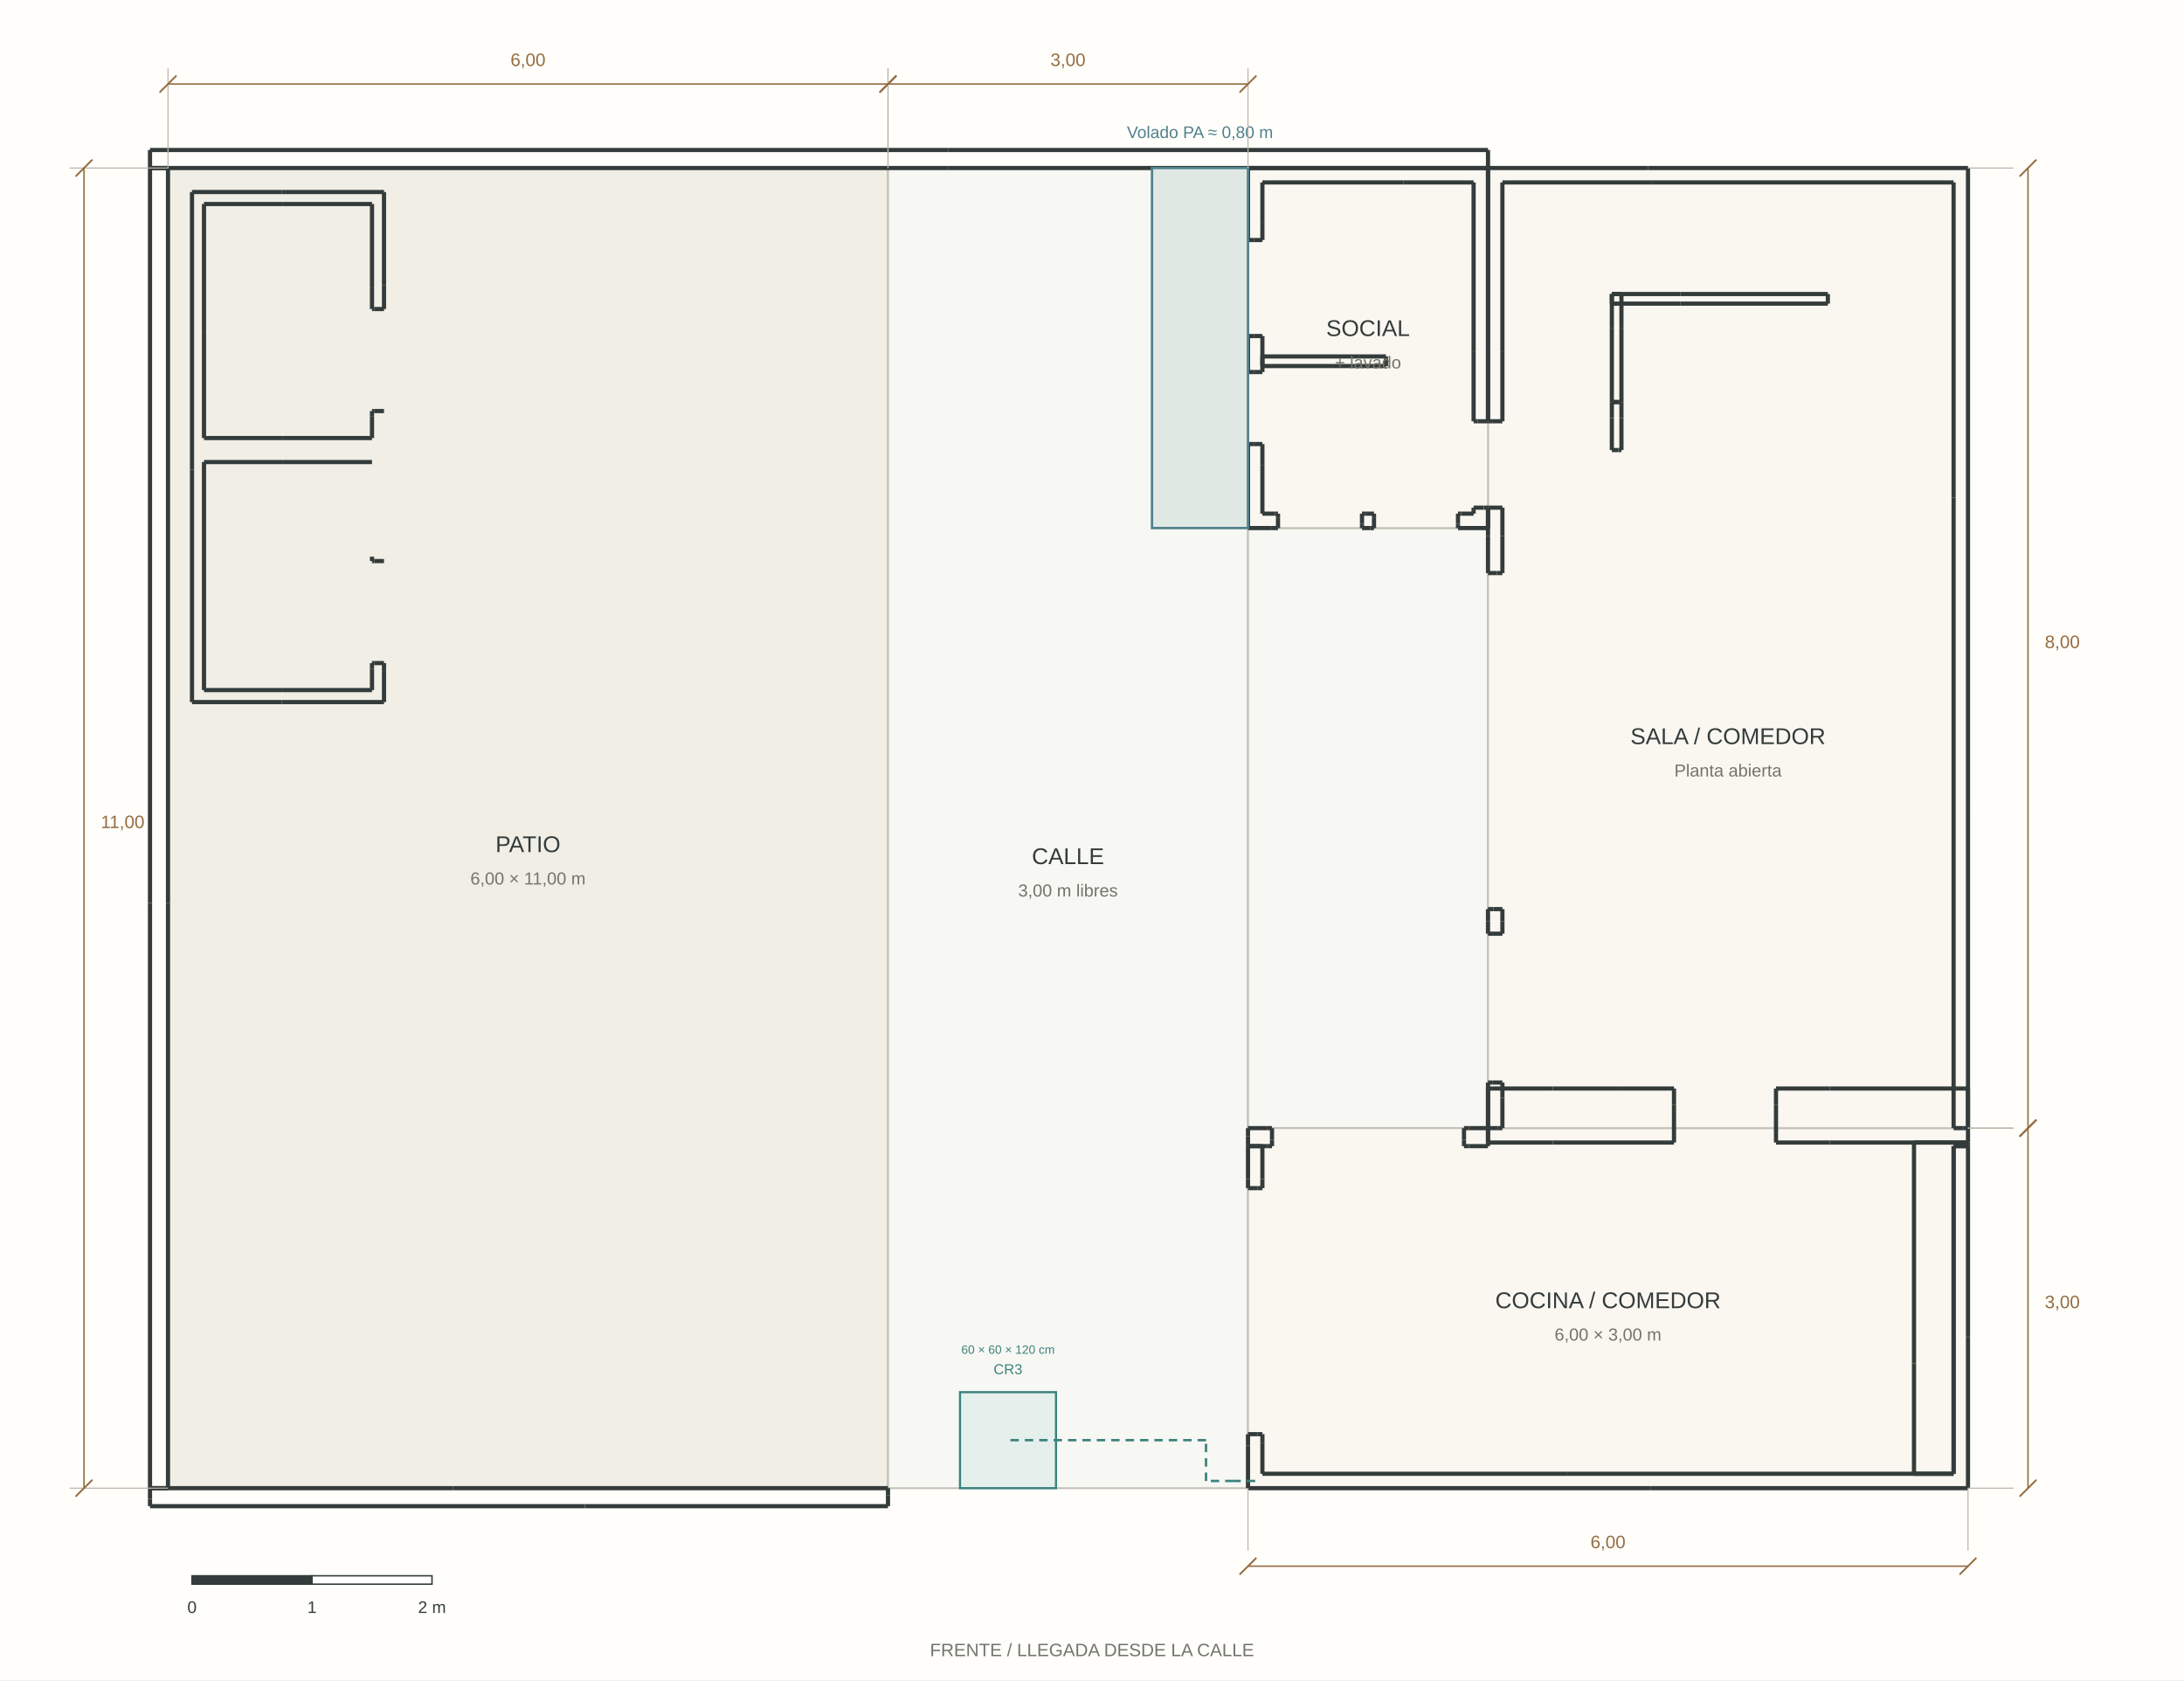
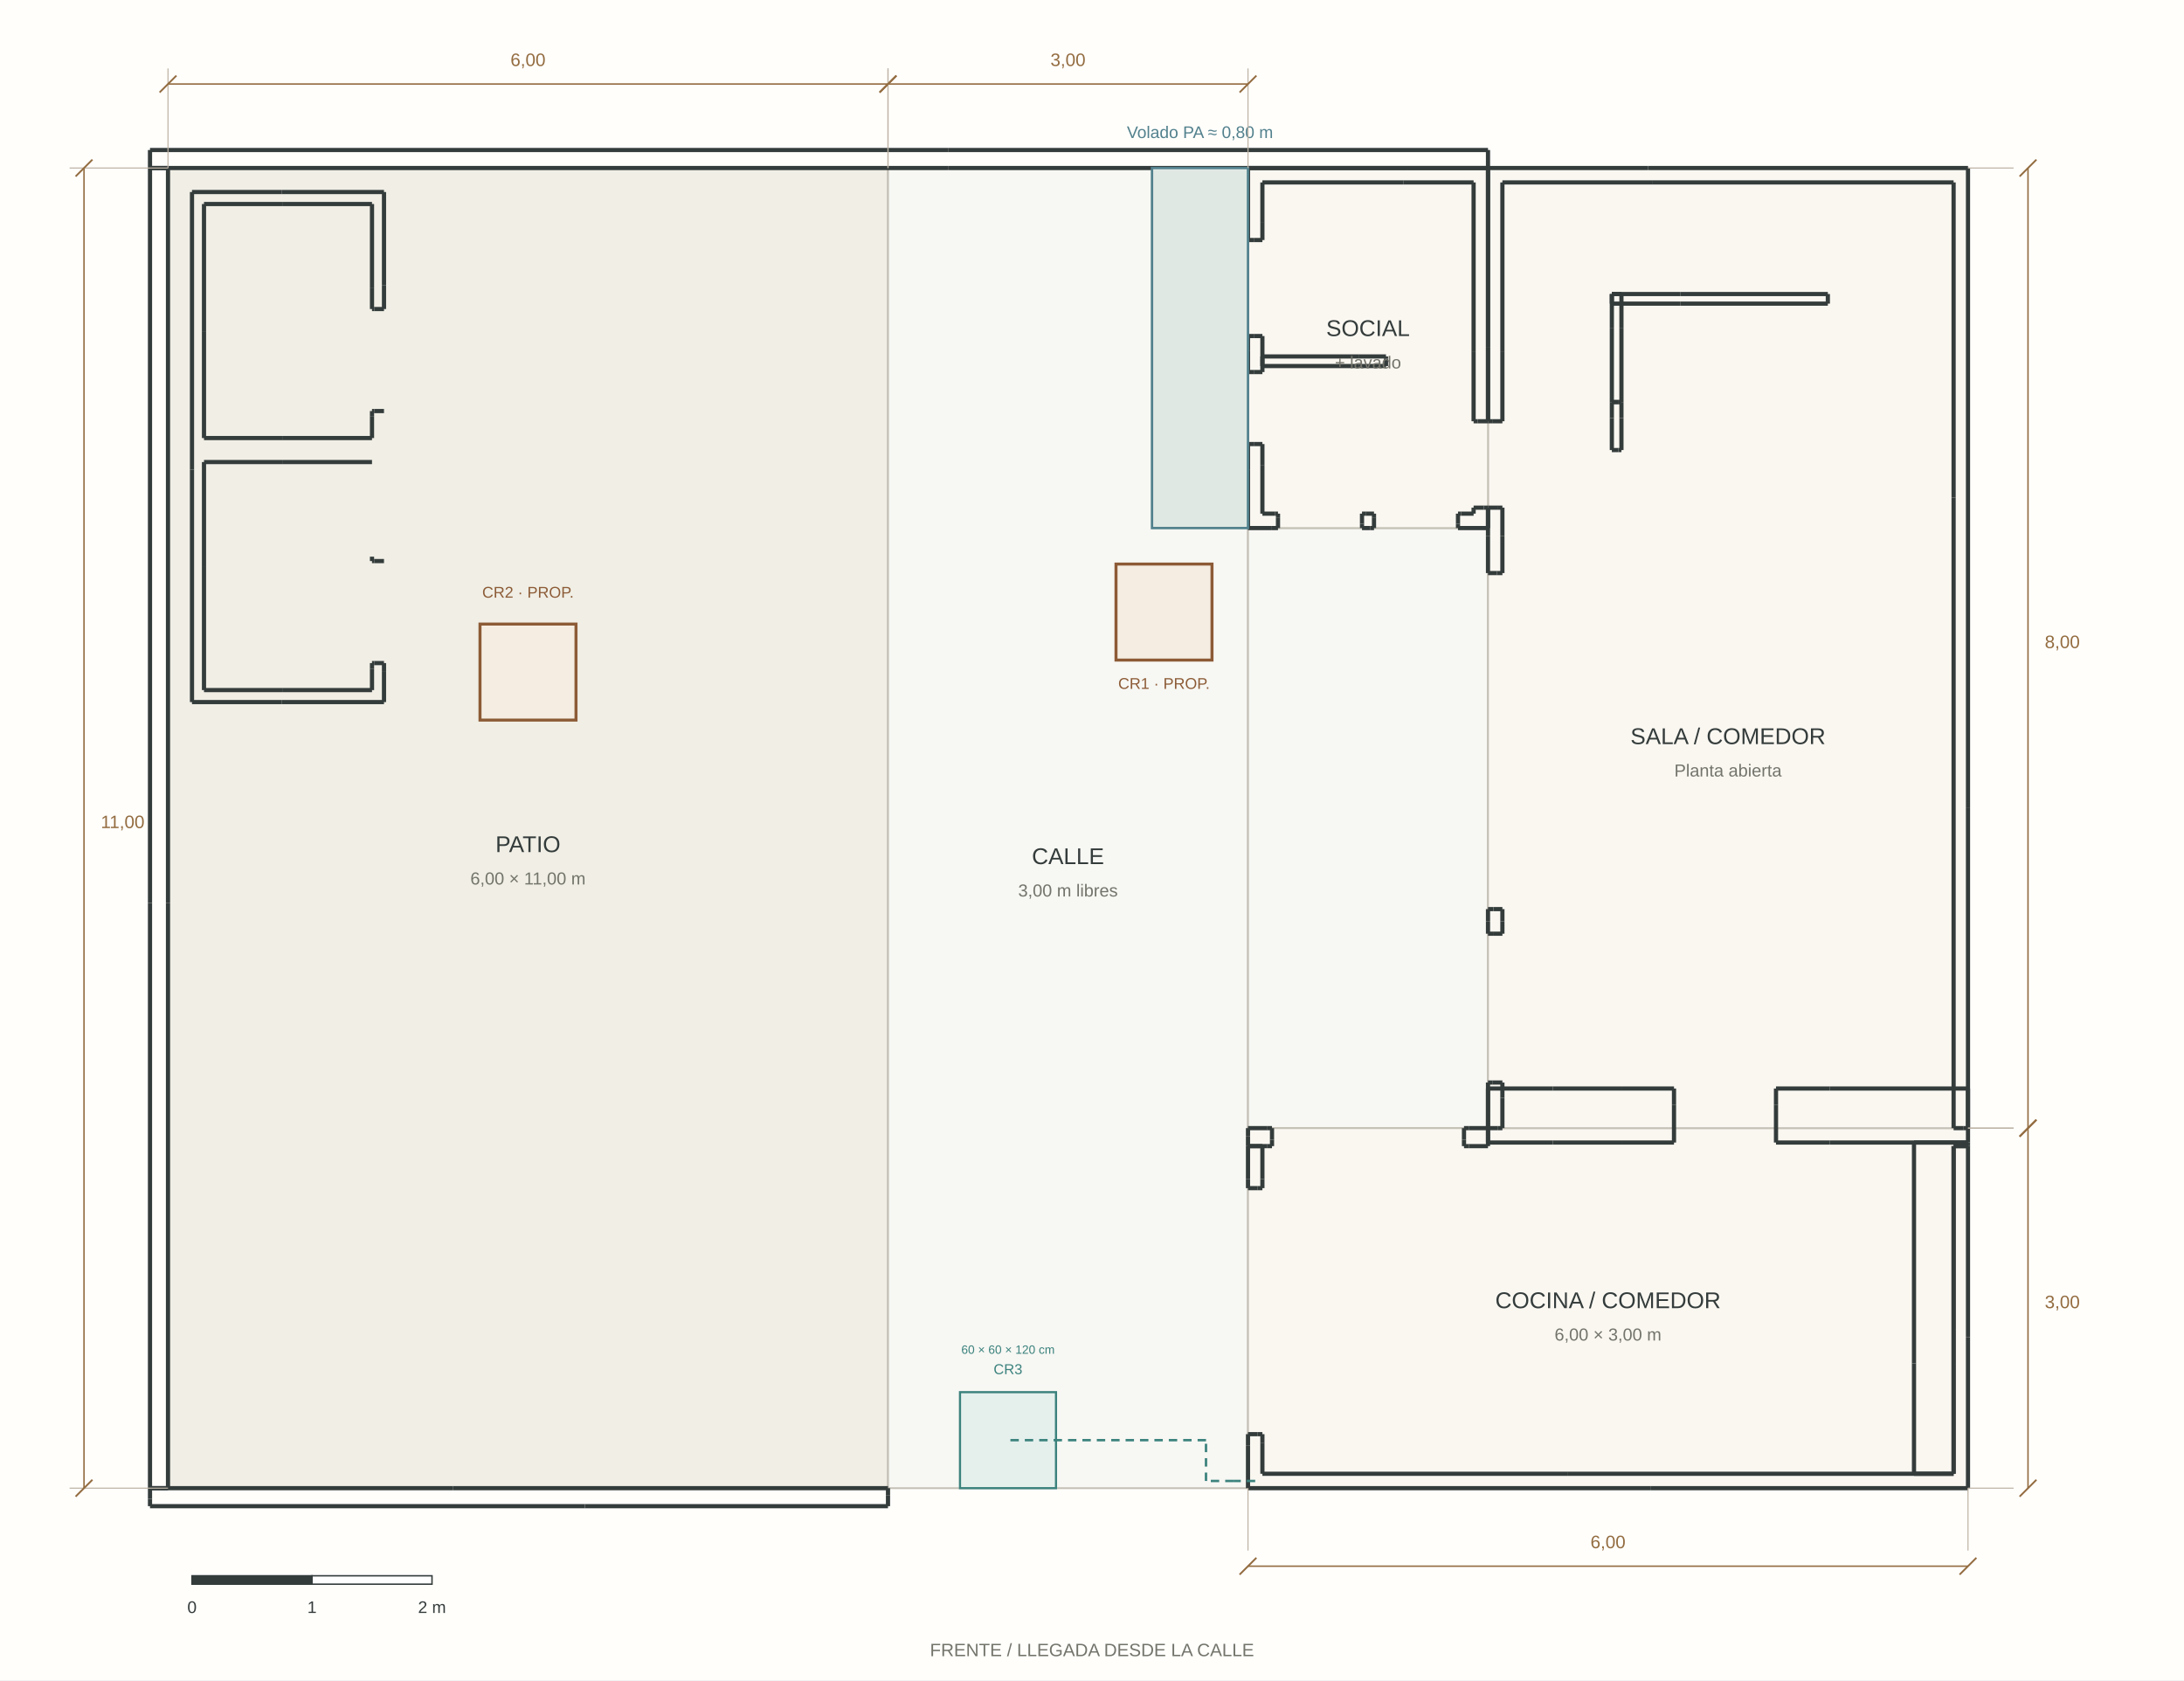
<svg xmlns="http://www.w3.org/2000/svg" viewBox="0 0 1456.0 1120.0" role="img" aria-label="Conjunto y medidas generales">
  <rect width="100%" height="100%" fill="#fffefb" />
  <polygon points="112.0,992.0 592.0,992.0 592.0,112.0 112.0,112.0" fill="#f0eee5" stroke="#c4c0b6" stroke-width="1.2" />
  <polygon points="592.0,992.0 832.0,992.0 832.0,112.0 592.0,112.0" fill="#f7f7f3" stroke="#c4c0b6" stroke-width="1.2" />
  <polygon points="832.0,752.0 992.0,752.0 992.0,352.0 832.0,352.0" fill="#f7f7f3" stroke="#c4c0b6" stroke-width="1.2" />
  <polygon points="832.0,992.0 1312.0,992.0 1312.0,752.0 832.0,752.0" fill="#faf7f1" stroke="#c4c0b6" stroke-width="1.2" />
  <polygon points="992.0,752.0 1312.0,752.0 1312.0,112.0 992.0,112.0" fill="#faf7f1" stroke="#c4c0b6" stroke-width="1.2" />
  <polygon points="832.0,352.0 992.0,352.0 992.0,112.0 832.0,112.0" fill="#faf7f1" stroke="#c4c0b6" stroke-width="1.2" />
  <polyline points="1001.6,280.8 994.812,280.8" fill="none" stroke="#343c3b" stroke-width="2.8" />
  <polyline points="994.812,280.8 992.0,280.8" fill="none" stroke="#343c3b" stroke-width="2.8" />
  <polyline points="1001.6,280.8 1001.6,234.166" fill="none" stroke="#343c3b" stroke-width="2.8" />
  <polyline points="1001.6,234.166 1001.6,121.6" fill="none" stroke="#343c3b" stroke-width="2.8" />
  <polyline points="1001.6,382.0 1001.6,357.414" fill="none" stroke="#343c3b" stroke-width="2.8" />
  <polyline points="1001.6,614.2 1001.6,606.0" fill="none" stroke="#343c3b" stroke-width="2.8" />
  <polyline points="1001.6,622.4 1001.6,614.2" fill="none" stroke="#343c3b" stroke-width="2.8" />
  <polyline points="1001.6,338.4 1001.6,357.414" fill="none" stroke="#343c3b" stroke-width="2.8" />
  <polyline points="995.349,622.4 992.0,622.4" fill="none" stroke="#343c3b" stroke-width="2.8" />
  <polyline points="1001.6,622.4 995.349,622.4" fill="none" stroke="#343c3b" stroke-width="2.8" />
  <polyline points="992.0,112.0 992.0,231.354" fill="none" stroke="#343c3b" stroke-width="2.8" />
  <polyline points="992.0,280.8 992.0,231.354" fill="none" stroke="#343c3b" stroke-width="2.8" />
  <polyline points="992.0,382.0 992.0,357.414" fill="none" stroke="#343c3b" stroke-width="2.8" />
  <polyline points="992.0,614.2 992.0,606.0" fill="none" stroke="#343c3b" stroke-width="2.8" />
  <polyline points="992.0,622.4 992.0,614.2" fill="none" stroke="#343c3b" stroke-width="2.8" />
  <polyline points="992.0,338.4 992.0,357.414" fill="none" stroke="#343c3b" stroke-width="2.8" />
  <polyline points="1101.867,121.6 1001.6,121.6" fill="none" stroke="#343c3b" stroke-width="2.8" />
  <polyline points="1302.4,121.6 1101.867,121.6" fill="none" stroke="#343c3b" stroke-width="2.8" />
  <polyline points="998.788,338.4 992.0,338.4" fill="none" stroke="#343c3b" stroke-width="2.8" />
  <polyline points="1001.6,338.4 998.788,338.4" fill="none" stroke="#343c3b" stroke-width="2.8" />
  <polyline points="992.0,112.0 1098.667,112.0" fill="none" stroke="#343c3b" stroke-width="2.8" />
  <polyline points="1312.0,112.0 1098.667,112.0" fill="none" stroke="#343c3b" stroke-width="2.8" />
  <polyline points="1302.4,331.733 1302.4,121.6" fill="none" stroke="#343c3b" stroke-width="2.8" />
  <polyline points="1302.4,752.0 1302.4,331.733" fill="none" stroke="#343c3b" stroke-width="2.8" />
  <polyline points="1312.0,538.667 1312.0,112.0" fill="none" stroke="#343c3b" stroke-width="2.8" />
  <polyline points="1312.0,752.0 1312.0,538.667" fill="none" stroke="#343c3b" stroke-width="2.8" />
  <polyline points="1308.8,752.0 1302.4,752.0" fill="none" stroke="#343c3b" stroke-width="2.8" />
  <polyline points="1312.0,752.0 1308.8,752.0" fill="none" stroke="#343c3b" stroke-width="2.8" />
  <polyline points="998.0,382.0 992.0,382.0" fill="none" stroke="#343c3b" stroke-width="2.8" />
  <polyline points="1001.6,382.0 998.0,382.0" fill="none" stroke="#343c3b" stroke-width="2.8" />
  <polyline points="995.6,606.0 992.0,606.0" fill="none" stroke="#343c3b" stroke-width="2.8" />
  <polyline points="1001.6,606.0 995.6,606.0" fill="none" stroke="#343c3b" stroke-width="2.8" />
  <polyline points="998.4,752.0 992.0,752.0" fill="none" stroke="#343c3b" stroke-width="2.8" />
  <polyline points="1001.6,752.0 998.4,752.0" fill="none" stroke="#343c3b" stroke-width="2.8" />
  <polyline points="995.2,721.6 992.0,721.6" fill="none" stroke="#343c3b" stroke-width="2.8" />
  <polyline points="1001.6,721.6 995.2,721.6" fill="none" stroke="#343c3b" stroke-width="2.8" />
  <polyline points="992.0,741.867 992.0,721.6" fill="none" stroke="#343c3b" stroke-width="2.8" />
  <polyline points="992.0,752.0 992.0,741.867" fill="none" stroke="#343c3b" stroke-width="2.8" />
  <polyline points="1001.6,731.733 1001.6,721.6" fill="none" stroke="#343c3b" stroke-width="2.8" />
  <polyline points="1001.6,752.0 1001.6,731.733" fill="none" stroke="#343c3b" stroke-width="2.8" />
  <polyline points="832.0,786.021 832.0,764.0" fill="none" stroke="#343c3b" stroke-width="2.8" />
  <polyline points="832.0,792.0 832.0,786.021" fill="none" stroke="#343c3b" stroke-width="2.8" />
  <polyline points="832.0,963.687 832.0,956.0" fill="none" stroke="#343c3b" stroke-width="2.8" />
  <polyline points="832.0,992.0 832.0,963.687" fill="none" stroke="#343c3b" stroke-width="2.8" />
  <polyline points="841.6,764.0 837.365,764.0" fill="none" stroke="#343c3b" stroke-width="2.8" />
  <polyline points="837.365,764.0 832.0,764.0" fill="none" stroke="#343c3b" stroke-width="2.8" />
  <polyline points="1312.0,992.0 1100.263,992.0" fill="none" stroke="#343c3b" stroke-width="2.8" />
  <polyline points="1100.263,992.0 832.0,992.0" fill="none" stroke="#343c3b" stroke-width="2.8" />
  <polyline points="838.212,792.0 832.0,792.0" fill="none" stroke="#343c3b" stroke-width="2.8" />
  <polyline points="841.6,792.0 838.212,792.0" fill="none" stroke="#343c3b" stroke-width="2.8" />
  <polyline points="838.212,956.0 832.0,956.0" fill="none" stroke="#343c3b" stroke-width="2.8" />
  <polyline points="841.6,956.0 838.212,956.0" fill="none" stroke="#343c3b" stroke-width="2.8" />
  <polyline points="841.6,786.021 841.6,764.0" fill="none" stroke="#343c3b" stroke-width="2.8" />
  <polyline points="841.6,792.0 841.6,786.021" fill="none" stroke="#343c3b" stroke-width="2.8" />
  <polyline points="841.6,961.637 841.6,956.0" fill="none" stroke="#343c3b" stroke-width="2.8" />
  <polyline points="841.6,982.4 841.6,961.637" fill="none" stroke="#343c3b" stroke-width="2.8" />
  <polyline points="841.6,982.4 1044.867,982.4" fill="none" stroke="#343c3b" stroke-width="2.8" />
  <polyline points="1302.4,982.4 1044.867,982.4" fill="none" stroke="#343c3b" stroke-width="2.8" />
  <polyline points="1302.4,982.4 1302.4,886.06" fill="none" stroke="#343c3b" stroke-width="2.8" />
  <polyline points="1302.4,886.06 1302.4,764.0" fill="none" stroke="#343c3b" stroke-width="2.8" />
  <polyline points="1312.0,764.0 1307.765,764.0" fill="none" stroke="#343c3b" stroke-width="2.8" />
  <polyline points="1307.765,764.0 1302.4,764.0" fill="none" stroke="#343c3b" stroke-width="2.8" />
  <polyline points="1312.0,992.0 1312.0,891.425" fill="none" stroke="#343c3b" stroke-width="2.8" />
  <polyline points="1312.0,891.425 1312.0,764.0" fill="none" stroke="#343c3b" stroke-width="2.8" />
  <polyline points="852.0,352.0 847.909,352.0" fill="none" stroke="#343c3b" stroke-width="2.8" />
  <polyline points="913.6,352.0 908.0,352.0" fill="none" stroke="#343c3b" stroke-width="2.8" />
  <polyline points="916.0,352.0 913.6,352.0" fill="none" stroke="#343c3b" stroke-width="2.8" />
  <polyline points="847.909,352.0 832.0,352.0" fill="none" stroke="#343c3b" stroke-width="2.8" />
  <polyline points="976.091,352.0 972.0,352.0" fill="none" stroke="#343c3b" stroke-width="2.8" />
  <polyline points="992.0,352.0 976.091,352.0" fill="none" stroke="#343c3b" stroke-width="2.8" />
  <polyline points="992.0,280.8 992.0,231.354" fill="none" stroke="#343c3b" stroke-width="2.8" />
  <polyline points="992.0,231.354 992.0,112.0" fill="none" stroke="#343c3b" stroke-width="2.8" />
  <polyline points="992.0,342.384 992.0,338.4" fill="none" stroke="#343c3b" stroke-width="2.8" />
  <polyline points="992.0,352.0 992.0,342.384" fill="none" stroke="#343c3b" stroke-width="2.8" />
  <polyline points="832.0,160.0 832.0,145.6" fill="none" stroke="#343c3b" stroke-width="2.8" />
  <polyline points="832.0,145.6 832.0,112.0" fill="none" stroke="#343c3b" stroke-width="2.8" />
  <polyline points="832.0,233.6 832.0,224.0" fill="none" stroke="#343c3b" stroke-width="2.8" />
  <polyline points="832.0,248.0 832.0,233.6" fill="none" stroke="#343c3b" stroke-width="2.8" />
  <polyline points="832.0,312.8 832.0,296.0" fill="none" stroke="#343c3b" stroke-width="2.8" />
  <polyline points="832.0,352.0 832.0,312.8" fill="none" stroke="#343c3b" stroke-width="2.8" />
  <polyline points="916.0,352.0 916.0,345.28" fill="none" stroke="#343c3b" stroke-width="2.8" />
  <polyline points="916.0,345.28 916.0,342.4" fill="none" stroke="#343c3b" stroke-width="2.8" />
  <polyline points="972.0,352.0 972.0,349.12" fill="none" stroke="#343c3b" stroke-width="2.8" />
  <polyline points="972.0,349.12 972.0,342.4" fill="none" stroke="#343c3b" stroke-width="2.8" />
  <polyline points="908.0,352.0 908.0,349.12" fill="none" stroke="#343c3b" stroke-width="2.8" />
  <polyline points="908.0,349.12 908.0,342.4" fill="none" stroke="#343c3b" stroke-width="2.8" />
  <polyline points="852.0,352.0 852.0,345.28" fill="none" stroke="#343c3b" stroke-width="2.8" />
  <polyline points="852.0,345.28 852.0,342.4" fill="none" stroke="#343c3b" stroke-width="2.8" />
  <polyline points="992.0,338.4 989.188,338.4" fill="none" stroke="#343c3b" stroke-width="2.8" />
  <polyline points="989.188,338.4 982.4,338.4" fill="none" stroke="#343c3b" stroke-width="2.8" />
  <polyline points="992.0,280.8 985.212,280.8" fill="none" stroke="#343c3b" stroke-width="2.8" />
  <polyline points="985.212,280.8 982.4,280.8" fill="none" stroke="#343c3b" stroke-width="2.8" />
  <polyline points="992.0,112.0 938.667,112.0" fill="none" stroke="#343c3b" stroke-width="2.8" />
  <polyline points="938.667,112.0 832.0,112.0" fill="none" stroke="#343c3b" stroke-width="2.8" />
  <polyline points="982.4,121.6 982.4,234.166" fill="none" stroke="#343c3b" stroke-width="2.8" />
  <polyline points="982.4,280.8 982.4,234.166" fill="none" stroke="#343c3b" stroke-width="2.8" />
  <polyline points="982.4,339.572 982.4,338.4" fill="none" stroke="#343c3b" stroke-width="2.8" />
  <polyline points="982.4,342.4 982.4,339.572" fill="none" stroke="#343c3b" stroke-width="2.8" />
  <polyline points="852.0,342.4 849.873,342.4" fill="none" stroke="#343c3b" stroke-width="2.8" />
  <polyline points="849.873,342.4 841.6,342.4" fill="none" stroke="#343c3b" stroke-width="2.8" />
  <polyline points="910.4,342.4 908.0,342.4" fill="none" stroke="#343c3b" stroke-width="2.8" />
  <polyline points="916.0,342.4 910.4,342.4" fill="none" stroke="#343c3b" stroke-width="2.8" />
  <polyline points="974.127,342.4 972.0,342.4" fill="none" stroke="#343c3b" stroke-width="2.8" />
  <polyline points="982.4,342.4 974.127,342.4" fill="none" stroke="#343c3b" stroke-width="2.8" />
  <polyline points="841.6,148.48 841.6,121.6" fill="none" stroke="#343c3b" stroke-width="2.8" />
  <polyline points="841.6,160.0 841.6,148.48" fill="none" stroke="#343c3b" stroke-width="2.8" />
  <polyline points="841.6,238.4 841.6,224.0" fill="none" stroke="#343c3b" stroke-width="2.8" />
  <polyline points="841.6,248.0 841.6,238.4" fill="none" stroke="#343c3b" stroke-width="2.8" />
  <polyline points="841.6,309.92 841.6,296.0" fill="none" stroke="#343c3b" stroke-width="2.8" />
  <polyline points="841.6,342.4 841.6,309.92" fill="none" stroke="#343c3b" stroke-width="2.8" />
  <polyline points="935.467,121.6 841.6,121.6" fill="none" stroke="#343c3b" stroke-width="2.8" />
  <polyline points="982.4,121.6 935.467,121.6" fill="none" stroke="#343c3b" stroke-width="2.8" />
  <polyline points="841.6,160.0 835.84,160.0" fill="none" stroke="#343c3b" stroke-width="2.8" />
  <polyline points="835.84,160.0 832.0,160.0" fill="none" stroke="#343c3b" stroke-width="2.8" />
  <polyline points="841.6,224.0 835.84,224.0" fill="none" stroke="#343c3b" stroke-width="2.8" />
  <polyline points="835.84,224.0 832.0,224.0" fill="none" stroke="#343c3b" stroke-width="2.8" />
  <polyline points="841.6,296.0 835.84,296.0" fill="none" stroke="#343c3b" stroke-width="2.8" />
  <polyline points="835.84,296.0 832.0,296.0" fill="none" stroke="#343c3b" stroke-width="2.8" />
  <polyline points="841.6,248.0 835.84,248.0" fill="none" stroke="#343c3b" stroke-width="2.8" />
  <polyline points="835.84,248.0 832.0,248.0" fill="none" stroke="#343c3b" stroke-width="2.8" />
  <polyline points="1035.303,725.6 992.0,725.6" fill="none" stroke="#343c3b" stroke-width="2.8" />
  <polyline points="1081.505,725.6 1035.303,725.6" fill="none" stroke="#343c3b" stroke-width="2.8" />
  <polyline points="1116.0,725.6 1081.505,725.6" fill="none" stroke="#343c3b" stroke-width="2.8" />
  <polyline points="1219.721,725.6 1184.0,725.6" fill="none" stroke="#343c3b" stroke-width="2.8" />
  <polyline points="1312.0,725.6 1219.721,725.6" fill="none" stroke="#343c3b" stroke-width="2.8" />
  <polyline points="1184.0,761.6 1184.0,736.304" fill="none" stroke="#343c3b" stroke-width="2.8" />
  <polyline points="1184.0,736.304 1184.0,725.6" fill="none" stroke="#343c3b" stroke-width="2.8" />
  <polyline points="1312.0,747.062 1312.0,725.6" fill="none" stroke="#343c3b" stroke-width="2.8" />
  <polyline points="1312.0,761.6 1312.0,747.062" fill="none" stroke="#343c3b" stroke-width="2.8" />
  <polyline points="1116.0,736.304 1116.0,725.6" fill="none" stroke="#343c3b" stroke-width="2.8" />
  <polyline points="1116.0,761.6 1116.0,736.304" fill="none" stroke="#343c3b" stroke-width="2.8" />
  <polyline points="1035.303,761.6 992.0,761.6" fill="none" stroke="#343c3b" stroke-width="2.8" />
  <polyline points="1116.0,761.6 1081.505,761.6" fill="none" stroke="#343c3b" stroke-width="2.8" />
  <polyline points="1081.505,761.6 1035.303,761.6" fill="none" stroke="#343c3b" stroke-width="2.8" />
  <polyline points="1219.721,761.6 1184.0,761.6" fill="none" stroke="#343c3b" stroke-width="2.8" />
  <polyline points="1312.0,761.6 1219.721,761.6" fill="none" stroke="#343c3b" stroke-width="2.8" />
  <polyline points="992.0,740.138 992.0,725.6" fill="none" stroke="#343c3b" stroke-width="2.8" />
  <polyline points="992.0,761.6 992.0,740.138" fill="none" stroke="#343c3b" stroke-width="2.8" />
  <polyline points="832.0,757.293 832.0,752.0" fill="none" stroke="#343c3b" stroke-width="2.8" />
  <polyline points="832.0,764.0 832.0,757.293" fill="none" stroke="#343c3b" stroke-width="2.8" />
  <polyline points="844.584,764.0 848.0,764.0" fill="none" stroke="#343c3b" stroke-width="2.8" />
  <polyline points="844.584,764.0 832.0,764.0" fill="none" stroke="#343c3b" stroke-width="2.8" />
  <polyline points="979.416,764.0 976.0,764.0" fill="none" stroke="#343c3b" stroke-width="2.8" />
  <polyline points="992.0,764.0 979.416,764.0" fill="none" stroke="#343c3b" stroke-width="2.8" />
  <polyline points="848.0,752.0 844.584,752.0" fill="none" stroke="#343c3b" stroke-width="2.8" />
  <polyline points="844.584,752.0 832.0,752.0" fill="none" stroke="#343c3b" stroke-width="2.8" />
  <polyline points="979.416,752.0 976.0,752.0" fill="none" stroke="#343c3b" stroke-width="2.8" />
  <polyline points="992.0,752.0 979.416,752.0" fill="none" stroke="#343c3b" stroke-width="2.8" />
  <polyline points="992.0,757.293 992.0,752.0" fill="none" stroke="#343c3b" stroke-width="2.8" />
  <polyline points="992.0,764.0 992.0,757.293" fill="none" stroke="#343c3b" stroke-width="2.8" />
  <polyline points="976.0,759.765 976.0,752.0" fill="none" stroke="#343c3b" stroke-width="2.8" />
  <polyline points="976.0,764.0 976.0,759.765" fill="none" stroke="#343c3b" stroke-width="2.8" />
  <polyline points="848.0,759.765 848.0,752.0" fill="none" stroke="#343c3b" stroke-width="2.8" />
  <polyline points="848.0,764.0 848.0,759.765" fill="none" stroke="#343c3b" stroke-width="2.8" />
  <polyline points="1074.56,268.0 1074.56,218.909" fill="none" stroke="#343c3b" stroke-width="2.8" />
  <polyline points="1074.56,218.909 1074.56,196.0" fill="none" stroke="#343c3b" stroke-width="2.8" />
  <polyline points="1080.96,268.0 1080.96,218.909" fill="none" stroke="#343c3b" stroke-width="2.8" />
  <polyline points="1080.96,218.909 1080.96,196.0" fill="none" stroke="#343c3b" stroke-width="2.8" />
  <polyline points="1078.924,268.0 1074.56,268.0" fill="none" stroke="#343c3b" stroke-width="2.8" />
  <polyline points="1080.96,268.0 1078.924,268.0" fill="none" stroke="#343c3b" stroke-width="2.8" />
  <polyline points="1078.924,196.0 1074.56,196.0" fill="none" stroke="#343c3b" stroke-width="2.8" />
  <polyline points="1080.96,196.0 1078.924,196.0" fill="none" stroke="#343c3b" stroke-width="2.8" />
  <polyline points="1074.56,200.364 1074.56,196.0" fill="none" stroke="#343c3b" stroke-width="2.8" />
  <polyline points="1074.56,202.4 1074.56,200.364" fill="none" stroke="#343c3b" stroke-width="2.8" />
  <polyline points="1218.56,200.364 1218.56,196.0" fill="none" stroke="#343c3b" stroke-width="2.8" />
  <polyline points="1218.56,202.4 1218.56,200.364" fill="none" stroke="#343c3b" stroke-width="2.8" />
  <polyline points="1218.56,202.4 1120.378,202.4" fill="none" stroke="#343c3b" stroke-width="2.8" />
  <polyline points="1120.378,202.4 1074.56,202.4" fill="none" stroke="#343c3b" stroke-width="2.8" />
  <polyline points="1218.56,196.0 1120.378,196.0" fill="none" stroke="#343c3b" stroke-width="2.8" />
  <polyline points="1120.378,196.0 1074.56,196.0" fill="none" stroke="#343c3b" stroke-width="2.8" />
  <polyline points="841.6,239.022 841.6,237.6" fill="none" stroke="#343c3b" stroke-width="2.8" />
  <polyline points="841.6,244.0 841.6,239.022" fill="none" stroke="#343c3b" stroke-width="2.8" />
  <polyline points="924.0,239.022 924.0,237.6" fill="none" stroke="#343c3b" stroke-width="2.8" />
  <polyline points="924.0,244.0 924.0,239.022" fill="none" stroke="#343c3b" stroke-width="2.8" />
  <polyline points="924.0,244.0 905.689,244.0" fill="none" stroke="#343c3b" stroke-width="2.8" />
  <polyline points="905.689,244.0 841.6,244.0" fill="none" stroke="#343c3b" stroke-width="2.8" />
  <polyline points="924.0,237.6 905.689,237.6" fill="none" stroke="#343c3b" stroke-width="2.8" />
  <polyline points="905.689,237.6 841.6,237.6" fill="none" stroke="#343c3b" stroke-width="2.8" />
  <polyline points="1074.56,278.667 1074.56,268.0" fill="none" stroke="#343c3b" stroke-width="2.8" />
  <polyline points="1074.56,300.0 1074.56,278.667" fill="none" stroke="#343c3b" stroke-width="2.8" />
  <polyline points="1080.96,278.667 1080.96,268.0" fill="none" stroke="#343c3b" stroke-width="2.8" />
  <polyline points="1080.96,300.0 1080.96,278.667" fill="none" stroke="#343c3b" stroke-width="2.8" />
  <polyline points="1080.96,300.0 1078.827,300.0" fill="none" stroke="#343c3b" stroke-width="2.8" />
  <polyline points="1078.827,300.0 1074.56,300.0" fill="none" stroke="#343c3b" stroke-width="2.8" />
  <polyline points="1080.96,268.0 1078.827,268.0" fill="none" stroke="#343c3b" stroke-width="2.8" />
  <polyline points="1078.827,268.0 1074.56,268.0" fill="none" stroke="#343c3b" stroke-width="2.8" />
  <polyline points="1302.4,982.4 1293.6,982.4" fill="none" stroke="#343c3b" stroke-width="2.8" />
  <polyline points="1293.6,982.4 1276.0,982.4" fill="none" stroke="#343c3b" stroke-width="2.8" />
  <polyline points="1302.4,982.4 1302.4,909.6" fill="none" stroke="#343c3b" stroke-width="2.8" />
  <polyline points="1302.4,909.6 1302.4,764.0" fill="none" stroke="#343c3b" stroke-width="2.8" />
  <polyline points="1305.6,764.0 1302.4,764.0" fill="none" stroke="#343c3b" stroke-width="2.8" />
  <polyline points="1312.0,764.0 1305.6,764.0" fill="none" stroke="#343c3b" stroke-width="2.8" />
  <polyline points="1312.0,762.4 1312.0,761.6" fill="none" stroke="#343c3b" stroke-width="2.8" />
  <polyline points="1312.0,764.0 1312.0,762.4" fill="none" stroke="#343c3b" stroke-width="2.8" />
  <polyline points="1312.0,761.6 1300.0,761.6" fill="none" stroke="#343c3b" stroke-width="2.8" />
  <polyline points="1300.0,761.6 1276.0,761.6" fill="none" stroke="#343c3b" stroke-width="2.8" />
  <polyline points="1276.0,761.6 1276.0,908.8" fill="none" stroke="#343c3b" stroke-width="2.8" />
  <polyline points="1276.0,982.4 1276.0,908.8" fill="none" stroke="#343c3b" stroke-width="2.8" />
  <polyline points="256.0,206.0 256.0,190.02" fill="none" stroke="#343c3b" stroke-width="2.8" />
  <polyline points="256.0,190.02 256.0,128.0" fill="none" stroke="#343c3b" stroke-width="2.8" />
  <polyline points="256.0,447.327 256.0,442.0" fill="none" stroke="#343c3b" stroke-width="2.8" />
  <polyline points="256.0,468.0 256.0,447.327" fill="none" stroke="#343c3b" stroke-width="2.8" />
  <polyline points="187.697,468.0 128.0,468.0" fill="none" stroke="#343c3b" stroke-width="2.8" />
  <polyline points="256.0,468.0 187.697,468.0" fill="none" stroke="#343c3b" stroke-width="2.8" />
  <polyline points="256.0,128.0 187.697,128.0" fill="none" stroke="#343c3b" stroke-width="2.8" />
  <polyline points="187.697,128.0 128.0,128.0" fill="none" stroke="#343c3b" stroke-width="2.8" />
  <polyline points="128.0,468.0 128.0,312.979" fill="none" stroke="#343c3b" stroke-width="2.8" />
  <polyline points="128.0,312.979 128.0,128.0" fill="none" stroke="#343c3b" stroke-width="2.8" />
  <polyline points="248.0,292.0 188.16,292.0" fill="none" stroke="#343c3b" stroke-width="2.8" />
  <polyline points="188.16,292.0 136.0,292.0" fill="none" stroke="#343c3b" stroke-width="2.8" />
  <polyline points="248.0,191.659 248.0,136.0" fill="none" stroke="#343c3b" stroke-width="2.8" />
  <polyline points="248.0,206.0 248.0,191.659" fill="none" stroke="#343c3b" stroke-width="2.8" />
  <polyline points="248.0,277.688 248.0,274.0" fill="none" stroke="#343c3b" stroke-width="2.8" />
  <polyline points="248.0,292.0 248.0,277.688" fill="none" stroke="#343c3b" stroke-width="2.8" />
  <polyline points="188.16,136.0 136.0,136.0" fill="none" stroke="#343c3b" stroke-width="2.8" />
  <polyline points="248.0,136.0 188.16,136.0" fill="none" stroke="#343c3b" stroke-width="2.8" />
  <polyline points="136.0,220.773 136.0,136.0" fill="none" stroke="#343c3b" stroke-width="2.8" />
  <polyline points="136.0,292.0 136.0,220.773" fill="none" stroke="#343c3b" stroke-width="2.8" />
  <polyline points="248.0,460.0 188.16,460.0" fill="none" stroke="#343c3b" stroke-width="2.8" />
  <polyline points="188.16,460.0 136.0,460.0" fill="none" stroke="#343c3b" stroke-width="2.8" />
  <polyline points="248.0,445.688 248.0,442.0" fill="none" stroke="#343c3b" stroke-width="2.8" />
  <polyline points="248.0,460.0 248.0,445.688" fill="none" stroke="#343c3b" stroke-width="2.8" />
  <polyline points="248.0,374.0 248.0,371.076" fill="none" stroke="#343c3b" stroke-width="2.8" />
  <polyline points="136.0,460.0 136.0,377.401" fill="none" stroke="#343c3b" stroke-width="2.8" />
  <polyline points="136.0,377.401 136.0,308.0" fill="none" stroke="#343c3b" stroke-width="2.8" />
  <polyline points="188.16,308.0 136.0,308.0" fill="none" stroke="#343c3b" stroke-width="2.8" />
  <polyline points="248.0,308.0 188.16,308.0" fill="none" stroke="#343c3b" stroke-width="2.8" />
  <polyline points="249.639,206.0 248.0,206.0" fill="none" stroke="#343c3b" stroke-width="2.8" />
  <polyline points="256.0,206.0 249.639,206.0" fill="none" stroke="#343c3b" stroke-width="2.8" />
  <polyline points="249.639,274.0 248.0,274.0" fill="none" stroke="#343c3b" stroke-width="2.8" />
  <polyline points="256.0,274.0 249.639,274.0" fill="none" stroke="#343c3b" stroke-width="2.8" />
  <polyline points="249.639,442.0 248.0,442.0" fill="none" stroke="#343c3b" stroke-width="2.8" />
  <polyline points="256.0,442.0 249.639,442.0" fill="none" stroke="#343c3b" stroke-width="2.8" />
  <polyline points="249.639,374.0 248.0,374.0" fill="none" stroke="#343c3b" stroke-width="2.8" />
  <polyline points="256.0,374.0 249.639,374.0" fill="none" stroke="#343c3b" stroke-width="2.8" />
  <polyline points="100.0,992.0 100.0,601.867" fill="none" stroke="#343c3b" stroke-width="2.8" />
  <polyline points="100.0,601.867 100.0,112.0" fill="none" stroke="#343c3b" stroke-width="2.8" />
  <polyline points="112.0,992.0 112.0,601.867" fill="none" stroke="#343c3b" stroke-width="2.8" />
  <polyline points="112.0,601.867 112.0,112.0" fill="none" stroke="#343c3b" stroke-width="2.8" />
  <polyline points="112.0,992.0 106.68,992.0" fill="none" stroke="#343c3b" stroke-width="2.8" />
  <polyline points="106.68,992.0 100.0,992.0" fill="none" stroke="#343c3b" stroke-width="2.8" />
  <polyline points="112.0,112.0 106.68,112.0" fill="none" stroke="#343c3b" stroke-width="2.8" />
  <polyline points="106.68,112.0 100.0,112.0" fill="none" stroke="#343c3b" stroke-width="2.8" />
  <polyline points="100.0,112.0 100.0,107.157" fill="none" stroke="#343c3b" stroke-width="2.8" />
  <polyline points="100.0,107.157 100.0,100.0" fill="none" stroke="#343c3b" stroke-width="2.8" />
  <polyline points="992.0,112.0 992.0,107.157" fill="none" stroke="#343c3b" stroke-width="2.8" />
  <polyline points="992.0,107.157 992.0,100.0" fill="none" stroke="#343c3b" stroke-width="2.8" />
  <polyline points="992.0,112.0 632.014,112.0" fill="none" stroke="#343c3b" stroke-width="2.8" />
  <polyline points="632.014,112.0 100.0,112.0" fill="none" stroke="#343c3b" stroke-width="2.8" />
  <polyline points="992.0,100.0 632.014,100.0" fill="none" stroke="#343c3b" stroke-width="2.8" />
  <polyline points="632.014,100.0 100.0,100.0" fill="none" stroke="#343c3b" stroke-width="2.8" />
  <polyline points="592.0,1004.0 389.929,1004.0" fill="none" stroke="#343c3b" stroke-width="2.8" />
  <polyline points="389.929,1004.0 100.0,1004.0" fill="none" stroke="#343c3b" stroke-width="2.8" />
  <polyline points="592.0,992.0 592.0,996.929" fill="none" stroke="#343c3b" stroke-width="2.8" />
  <polyline points="592.0,996.929 592.0,1004.0" fill="none" stroke="#343c3b" stroke-width="2.8" />
  <polyline points="100.0,992.0 302.071,992.0" fill="none" stroke="#343c3b" stroke-width="2.8" />
  <polyline points="302.071,992.0 592.0,992.0" fill="none" stroke="#343c3b" stroke-width="2.8" />
  <polyline points="100.0,1004.0 100.0,999.071" fill="none" stroke="#343c3b" stroke-width="2.8" />
  <polyline points="100.0,999.071 100.0,992.0" fill="none" stroke="#343c3b" stroke-width="2.8" />
  <polygon points="768.0,352.0 832.0,352.0 832.0,112.0 768.0,112.0" fill="#e0e8e3" stroke="#52818d" stroke-width="1.6" />
  <text x="352.0" y="568.0" font-family="Arial,sans-serif" font-size="15.2" fill="#343c3b" text-anchor="middle">PATIO</text>
  <text x="352.0" y="589.6" font-family="Arial,sans-serif" font-size="11.6" fill="#73746b" text-anchor="middle">6,00 × 11,00 m</text>
  <text x="712.0" y="576.0" font-family="Arial,sans-serif" font-size="15.2" fill="#343c3b" text-anchor="middle">CALLE</text>
  <text x="712.0" y="597.6" font-family="Arial,sans-serif" font-size="11.6" fill="#73746b" text-anchor="middle">3,00 m libres</text>
  <text x="1072.0" y="872.0" font-family="Arial,sans-serif" font-size="15.2" fill="#343c3b" text-anchor="middle">COCINA / COMEDOR</text>
  <text x="1072.0" y="893.6" font-family="Arial,sans-serif" font-size="11.6" fill="#73746b" text-anchor="middle">6,00 × 3,00 m</text>
  <text x="1152.0" y="496.0" font-family="Arial,sans-serif" font-size="15.2" fill="#343c3b" text-anchor="middle">SALA / COMEDOR</text>
  <text x="1152.0" y="517.6" font-family="Arial,sans-serif" font-size="11.6" fill="#73746b" text-anchor="middle">Planta abierta</text>
  <text x="912.0" y="224.0" font-family="Arial,sans-serif" font-size="15.2" fill="#343c3b" text-anchor="middle">SOCIAL</text>
  <text x="912.0" y="245.6" font-family="Arial,sans-serif" font-size="11.6" fill="#73746b" text-anchor="middle">+ lavado</text>
  <text x="800.0" y="92.0" font-family="Arial,sans-serif" font-size="11.2" fill="#52818d" text-anchor="middle">Volado PA ≈ 0,80 m</text>
  <polyline points="112.0,112.0 112.0,45.6" fill="none" stroke="#bdb3a4" stroke-width="0.72" data-plan-dimensions="true" />
  <polyline points="592.0,112.0 592.0,45.6" fill="none" stroke="#bdb3a4" stroke-width="0.72" data-plan-dimensions="true" />
  <polyline points="112.0,56.0 592.0,56.0" fill="none" stroke="#936c40" stroke-width="0.96" data-plan-dimensions="true" />
  <polyline points="106.4,61.6 117.6,50.4" fill="none" stroke="#936c40" stroke-width="1.2" data-plan-dimensions="true" />
  <polyline points="586.4,61.6 597.6,50.4" fill="none" stroke="#936c40" stroke-width="1.2" data-plan-dimensions="true" />
  <text x="352.0" y="44.0" font-family="Arial,sans-serif" font-size="12.0" fill="#936c40" text-anchor="middle" data-plan-dimensions="true">6,00</text>
  <polyline points="592.0,112.0 592.0,45.6" fill="none" stroke="#bdb3a4" stroke-width="0.72" data-plan-dimensions="true" />
  <polyline points="832.0,112.0 832.0,45.6" fill="none" stroke="#bdb3a4" stroke-width="0.72" data-plan-dimensions="true" />
  <polyline points="592.0,56.0 832.0,56.0" fill="none" stroke="#936c40" stroke-width="0.96" data-plan-dimensions="true" />
  <polyline points="586.4,61.6 597.6,50.4" fill="none" stroke="#936c40" stroke-width="1.2" data-plan-dimensions="true" />
  <polyline points="826.4,61.6 837.6,50.4" fill="none" stroke="#936c40" stroke-width="1.2" data-plan-dimensions="true" />
  <text x="712.0" y="44.0" font-family="Arial,sans-serif" font-size="12.0" fill="#936c40" text-anchor="middle" data-plan-dimensions="true">3,00</text>
  <polyline points="832.0,992.0 832.0,1033.6" fill="none" stroke="#bdb3a4" stroke-width="0.72" data-plan-dimensions="true" />
  <polyline points="1312.0,992.0 1312.0,1033.6" fill="none" stroke="#bdb3a4" stroke-width="0.72" data-plan-dimensions="true" />
  <polyline points="832.0,1044.0 1312.0,1044.0" fill="none" stroke="#936c40" stroke-width="0.96" data-plan-dimensions="true" />
  <polyline points="826.4,1049.6 837.6,1038.4" fill="none" stroke="#936c40" stroke-width="1.2" data-plan-dimensions="true" />
  <polyline points="1306.4,1049.6 1317.6,1038.4" fill="none" stroke="#936c40" stroke-width="1.2" data-plan-dimensions="true" />
  <text x="1072.0" y="1032.0" font-family="Arial,sans-serif" font-size="12.0" fill="#936c40" text-anchor="middle" data-plan-dimensions="true">6,00</text>
  <polyline points="112.0,992.0 46.4,992.0" fill="none" stroke="#bdb3a4" stroke-width="0.72" data-plan-dimensions="true" />
  <polyline points="112.0,112.0 46.4,112.0" fill="none" stroke="#bdb3a4" stroke-width="0.72" data-plan-dimensions="true" />
  <polyline points="56.0,992.0 56.0,112.0" fill="none" stroke="#936c40" stroke-width="0.96" data-plan-dimensions="true" />
  <polyline points="50.4,997.6 61.6,986.4" fill="none" stroke="#936c40" stroke-width="1.2" data-plan-dimensions="true" />
  <polyline points="50.4,117.6 61.6,106.4" fill="none" stroke="#936c40" stroke-width="1.2" data-plan-dimensions="true" />
  <text x="67.2" y="552.0" font-family="Arial,sans-serif" font-size="12.0" fill="#936c40" text-anchor="start" data-plan-dimensions="true">11,00</text>
  <polyline points="1312.0,992.0 1342.4,992.0" fill="none" stroke="#bdb3a4" stroke-width="0.72" data-plan-dimensions="true" />
  <polyline points="1312.0,752.0 1342.4,752.0" fill="none" stroke="#bdb3a4" stroke-width="0.72" data-plan-dimensions="true" />
  <polyline points="1352.0,992.0 1352.0,752.0" fill="none" stroke="#936c40" stroke-width="0.96" data-plan-dimensions="true" />
  <polyline points="1346.4,997.6 1357.6,986.4" fill="none" stroke="#936c40" stroke-width="1.2" data-plan-dimensions="true" />
  <polyline points="1346.4,757.6 1357.6,746.4" fill="none" stroke="#936c40" stroke-width="1.2" data-plan-dimensions="true" />
  <text x="1363.2" y="872.0" font-family="Arial,sans-serif" font-size="12.0" fill="#936c40" text-anchor="start" data-plan-dimensions="true">3,00</text>
  <polyline points="1312.0,752.0 1342.4,752.0" fill="none" stroke="#bdb3a4" stroke-width="0.72" data-plan-dimensions="true" />
  <polyline points="1312.0,112.0 1342.4,112.0" fill="none" stroke="#bdb3a4" stroke-width="0.72" data-plan-dimensions="true" />
  <polyline points="1352.0,752.0 1352.0,112.0" fill="none" stroke="#936c40" stroke-width="0.96" data-plan-dimensions="true" />
  <polyline points="1346.4,757.6 1357.6,746.4" fill="none" stroke="#936c40" stroke-width="1.2" data-plan-dimensions="true" />
  <polyline points="1346.4,117.6 1357.6,106.4" fill="none" stroke="#936c40" stroke-width="1.2" data-plan-dimensions="true" />
  <text x="1363.2" y="432.0" font-family="Arial,sans-serif" font-size="12.0" fill="#936c40" text-anchor="start" data-plan-dimensions="true">8,00</text>
  <polygon points="128.0,1056.0 208.0,1056.0 208.0,1050.4 128.0,1050.4" fill="#343c3b" stroke="#343c3b" stroke-width="0.96" />
  <polygon points="208.0,1056.0 288.0,1056.0 288.0,1050.4 208.0,1050.4" fill="#ffffff" stroke="#343c3b" stroke-width="0.96" />
  <text x="128.0" y="1075.2" font-family="Arial,sans-serif" font-size="11.2" fill="#343c3b" text-anchor="middle">0</text>
  <text x="208.0" y="1075.2" font-family="Arial,sans-serif" font-size="11.2" fill="#343c3b" text-anchor="middle">1</text>
  <text x="288.0" y="1075.2" font-family="Arial,sans-serif" font-size="11.2" fill="#343c3b" text-anchor="middle">2 m</text>
  <text x="728.0" y="1104.0" font-family="Arial,sans-serif" font-size="12.0" fill="#73746b" text-anchor="middle">FRENTE / LLEGADA DESDE LA CALLE</text>
  <polygon points="640.0,992.0 704.0,992.0 704.0,928.0 640.0,928.0" fill="#e5f0ed" stroke="#3b827d" stroke-width="1.44" data-plan-services="true" />
  <text x="672.0" y="916.0" font-family="Arial,sans-serif" font-size="9.6" fill="#3b827d" text-anchor="middle" data-plan-services="true">CR3</text>
  <text x="672.0" y="902.4" font-family="Arial,sans-serif" font-size="8.0" fill="#3b827d" text-anchor="middle" data-plan-services="true">60 × 60 × 120 cm</text>
  <polyline points="836.8,987.2 822.4,987.2" fill="none" stroke="#3b827d" stroke-width="1.6" stroke-dasharray="5.6 4.0" data-plan-services="true" />
  <polyline points="822.4,987.2 804.0,987.2" fill="none" stroke="#3b827d" stroke-width="1.6" stroke-dasharray="5.6 4.0" data-plan-services="true" />
  <polyline points="804.0,987.2 804.0,960.0" fill="none" stroke="#3b827d" stroke-width="1.6" stroke-dasharray="5.6 4.0" data-plan-services="true" />
  <polyline points="804.0,960.0 672.0,960.0" fill="none" stroke="#3b827d" stroke-width="1.6" stroke-dasharray="5.6 4.0" data-plan-services="true" />
+   <polygon points="744.0,440.0 808.0,440.0 808.0,376.0 744.0,376.0" fill="#f5ede2" stroke="#8c5b36" stroke-width="2.0" />
+   <text x="776.0" y="459.2" font-family="Arial,sans-serif" font-size="10.4" fill="#8c5b36" text-anchor="middle">CR1 · PROP.</text>
+   <polygon points="320.0,480.0 384.0,480.0 384.0,416.0 320.0,416.0" fill="#f5ede2" stroke="#8c5b36" stroke-width="2.0" />
+   <text x="352.0" y="398.4" font-family="Arial,sans-serif" font-size="10.4" fill="#8c5b36" text-anchor="middle">CR2 · PROP.</text>
</svg>
